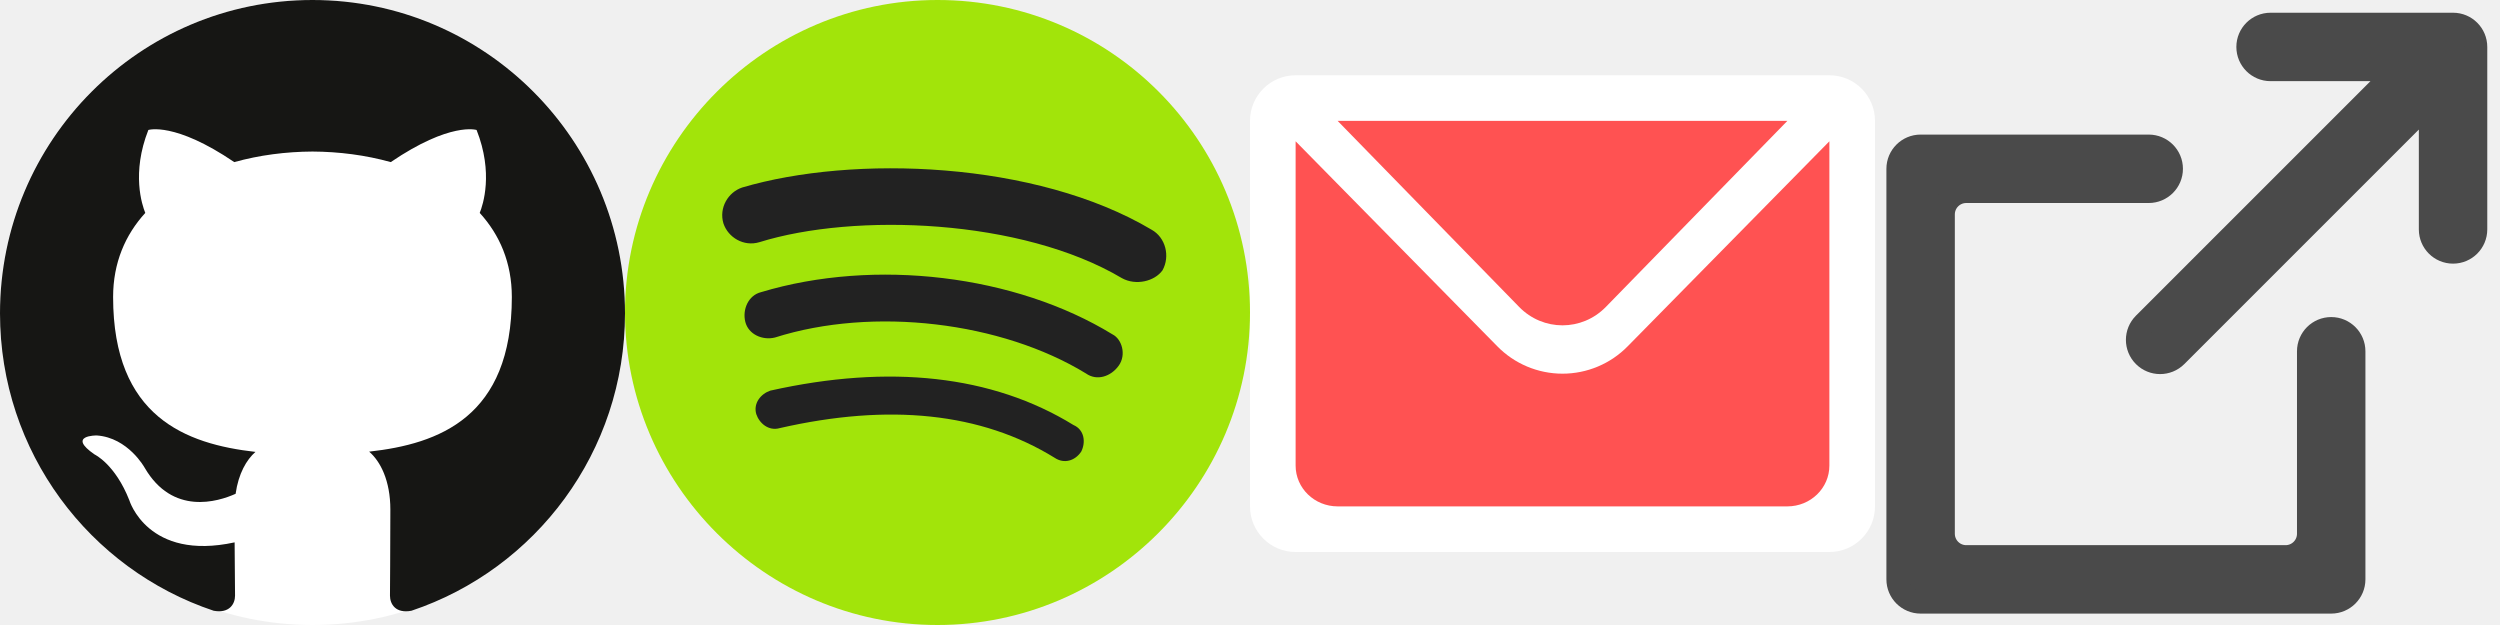
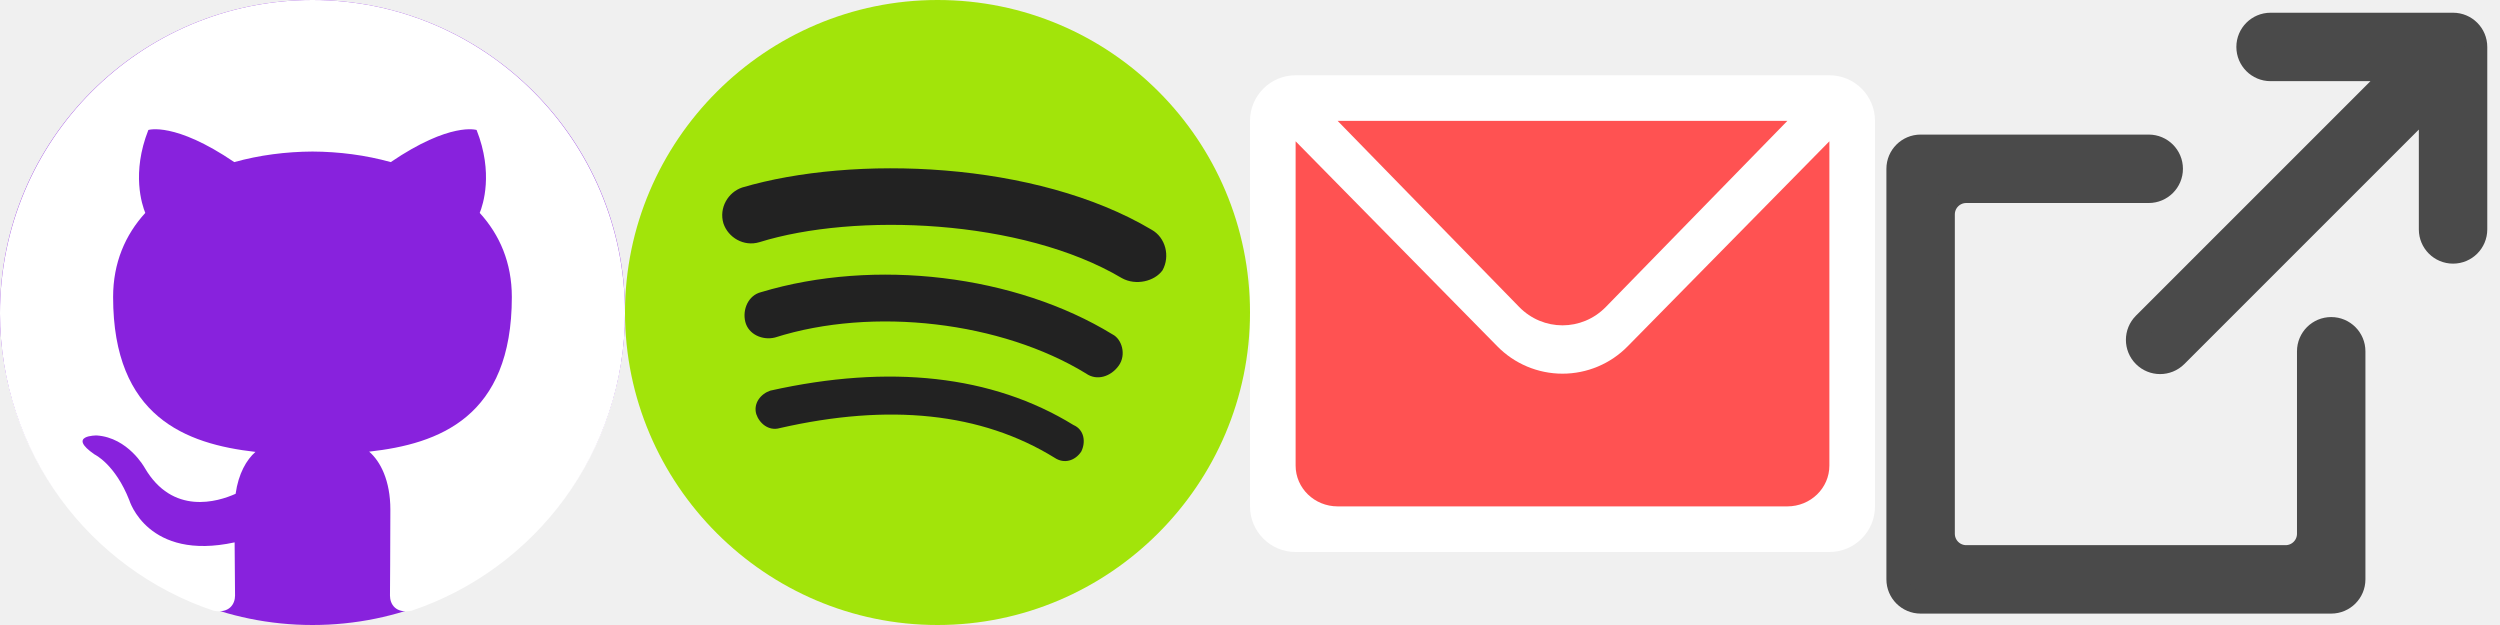
<svg xmlns="http://www.w3.org/2000/svg" width="1096" height="274">
  <g fill="none" fill-rule="evenodd">
    <g stroke="#4A4A4A" stroke-width="10" fill="#4A4A4A">
      <path d="M995.41 30.58c-5.518 0-9.99-4.478-9.99-10 0-5.525 4.477-10 10-10h80c5.525 0 10 4.476 10 10v79.999c0 5.525-4.477 10-10 10-5.524 0-10-4.473-10-9.99V44.72L954.072 156.07c-3.906 3.907-10.238 3.909-14.145.002-3.905-3.905-3.902-10.24.003-14.144L1051.278 30.58H995.41z" />
      <path d="M852 233.991A10 10 0 0 0 862.009 244h139.982c5.528 0 10.009-4.475 10.009-10v-80c0-5.523 4.476-10 10-10 5.523 0 10 4.485 10 10v100c0 5.523-4.481 10-10.004 10H842.004c-5.525 0-10.004-4.481-10.004-10.004V74.004C832 68.479 836.485 64 842 64h100c5.523 0 10 4.476 10 10 0 5.523-4.475 10-10 10h-80c-5.523 0-10 4.467-10 10.009V233.99z" />
    </g>
    <g transform="translate(548 33)">
      <rect fill="#FFF" width="274" height="209" rx="20" />
      <path d="M20 28.942l88.37 89.824a40.024 40.024 0 0 0 57.26 0L254 28.942v142.183c0 9.872-8.243 17.875-18.422 17.875H38.422C28.248 189 20 180.994 20 171.125V28.942z" fill="#FF5252" />
      <path d="M156.006 101.56c-10.496 10.76-27.518 10.757-38.012 0L38.425 20h197.15l-79.57 81.56z" fill="#FF5252" />
    </g>
    <path d="M274 137c0 75.35 61.65 137 137 137s137-61.65 137-137S487.035 0 411 0c-75.35 0-137 61.65-137 137z" fill="#A2E40A" />
    <path d="M474.02 197.965c-2.74 4.11-7.535 5.48-11.645 2.74-32.195-19.865-72.61-23.975-120.56-13.015-4.795 1.37-8.905-2.055-10.275-6.165-1.37-4.795 2.055-8.905 6.165-10.275 52.06-11.645 97.27-6.85 132.89 15.07 4.795 2.055 5.48 7.535 3.425 11.645zm16.44-37.675c-3.425 4.795-9.59 6.85-14.385 3.425-36.99-22.605-93.16-29.455-136.315-15.755-5.48 1.37-11.645-1.37-13.015-6.85-1.37-5.48 1.37-11.645 6.85-13.015 50.005-15.07 111.655-7.535 154.125 18.495 4.11 2.055 6.165 8.905 2.74 13.7zm1.37-38.36c-43.84-26.03-117.135-28.77-158.92-15.755-6.85 2.055-13.7-2.055-15.755-8.22-2.055-6.85 2.055-13.7 8.22-15.755 48.635-14.385 128.78-11.645 179.47 18.495 6.165 3.425 8.22 11.645 4.795 17.81-3.425 4.795-11.645 6.85-17.81 3.425z" fill="#222" />
-     <circle fill="#FFF" cx="137" cy="137" r="137" />
-     <path d="M136.987 0C61.345 0 0 61.512 0 137.395c0 60.702 39.25 112.194 93.69 130.362 6.855 1.265 9.353-2.978 9.353-6.62 0-3.257-.117-11.902-.185-23.365-38.107 8.3-46.147-18.42-46.147-18.42-6.23-15.874-15.213-20.1-15.213-20.1-12.44-8.518.942-8.35.942-8.35 13.75.97 20.982 14.162 20.982 14.162 12.22 20.993 32.07 14.93 39.874 11.412 1.244-8.873 4.785-14.93 8.696-18.362-30.42-3.466-62.405-15.258-62.405-67.905 0-14.997 5.34-27.27 14.104-36.867-1.412-3.475-6.113-17.45 1.347-36.36 0 0 11.497-3.695 37.67 14.085 10.925-3.053 22.65-4.572 34.297-4.63 11.64.058 23.356 1.577 34.298 4.63 26.156-17.78 37.636-14.086 37.636-14.086 7.476 18.91 2.775 32.886 1.37 36.36 8.78 9.6 14.08 21.87 14.08 36.867 0 52.78-32.035 64.396-62.548 67.795 4.912 4.242 9.293 12.626 9.293 25.446 0 18.363-.168 33.182-.168 37.686 0 3.677 2.473 7.953 9.42 6.612C234.783 249.538 274 198.08 274 137.395 274 61.512 212.655 0 136.987 0" fill="#161614" />
+     <circle fill="#82D" cx="137" cy="137" r="137" />
+     <path d="M136.987 0C61.345 0 0 61.512 0 137.395c0 60.702 39.25 112.194 93.69 130.362 6.855 1.265 9.353-2.978 9.353-6.62 0-3.257-.117-11.902-.185-23.365-38.107 8.3-46.147-18.42-46.147-18.42-6.23-15.874-15.213-20.1-15.213-20.1-12.44-8.518.942-8.35.942-8.35 13.75.97 20.982 14.162 20.982 14.162 12.22 20.993 32.07 14.93 39.874 11.412 1.244-8.873 4.785-14.93 8.696-18.362-30.42-3.466-62.405-15.258-62.405-67.905 0-14.997 5.34-27.27 14.104-36.867-1.412-3.475-6.113-17.45 1.347-36.36 0 0 11.497-3.695 37.67 14.085 10.925-3.053 22.65-4.572 34.297-4.63 11.64.058 23.356 1.577 34.298 4.63 26.156-17.78 37.636-14.086 37.636-14.086 7.476 18.91 2.775 32.886 1.37 36.36 8.78 9.6 14.08 21.87 14.08 36.867 0 52.78-32.035 64.396-62.548 67.795 4.912 4.242 9.293 12.626 9.293 25.446 0 18.363-.168 33.182-.168 37.686 0 3.677 2.473 7.953 9.42 6.612C234.783 249.538 274 198.08 274 137.395 274 61.512 212.655 0 136.987 0" fill="#FFF" />
  </g>
</svg>
